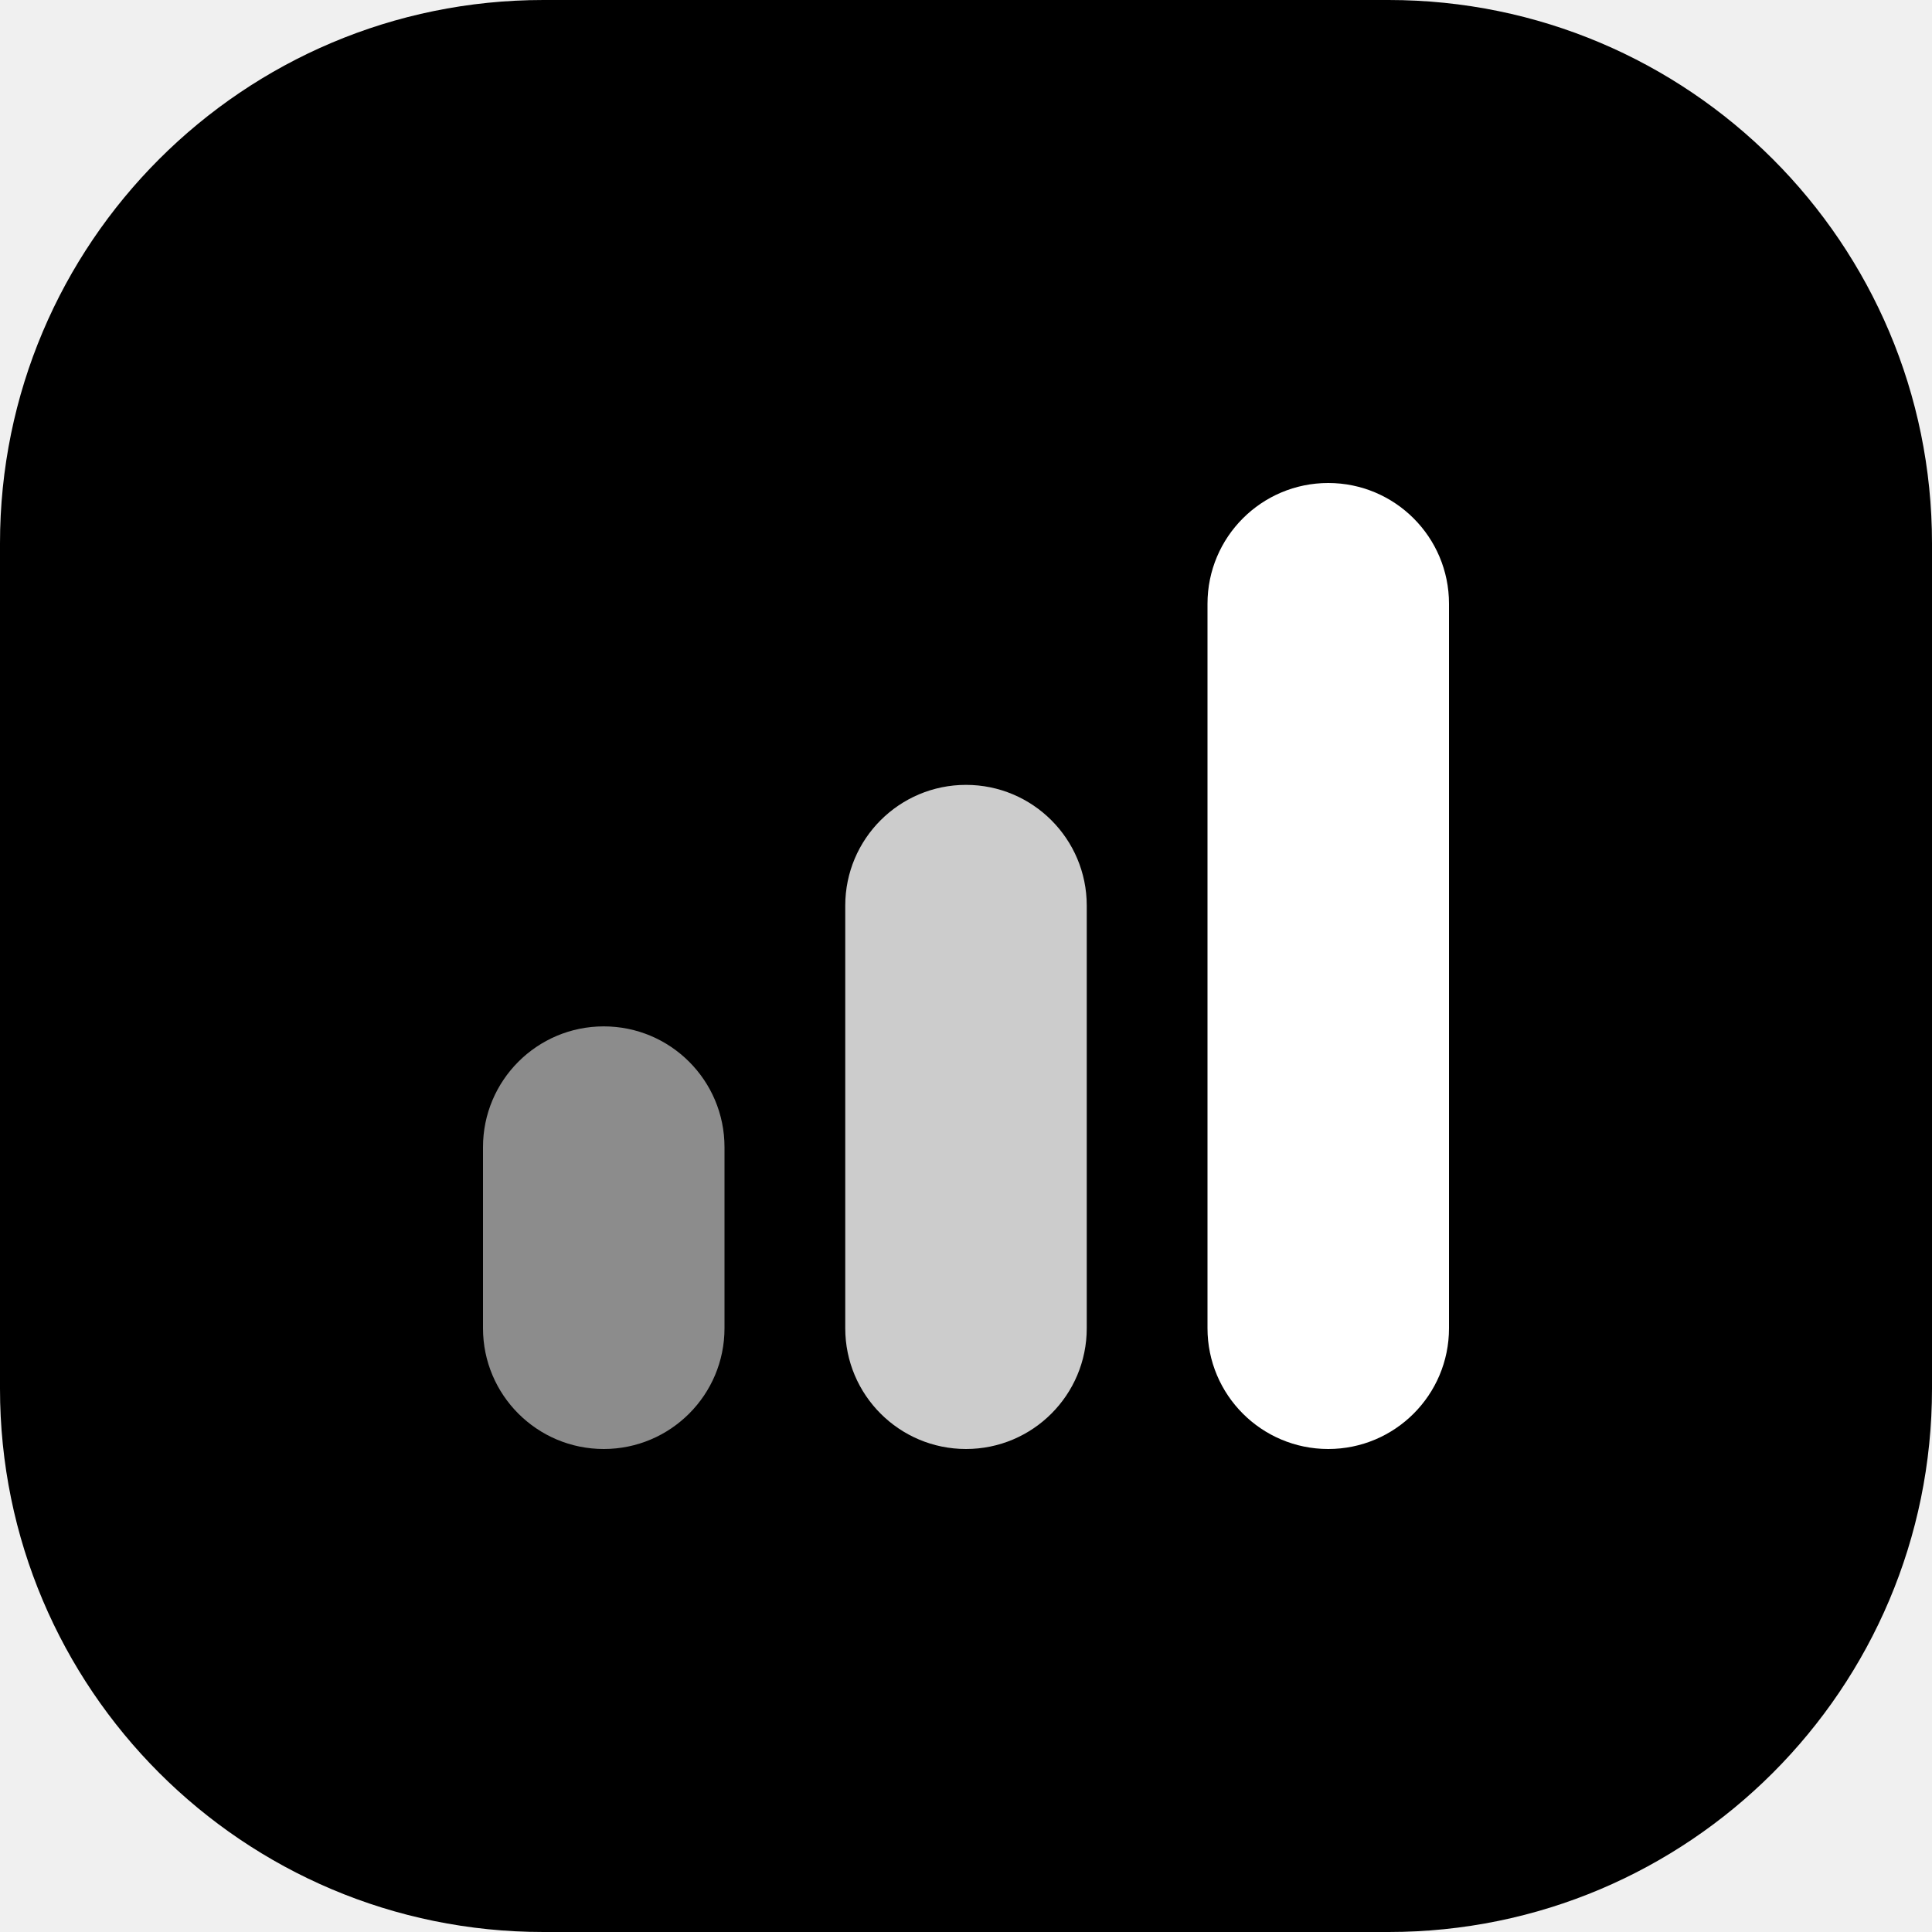
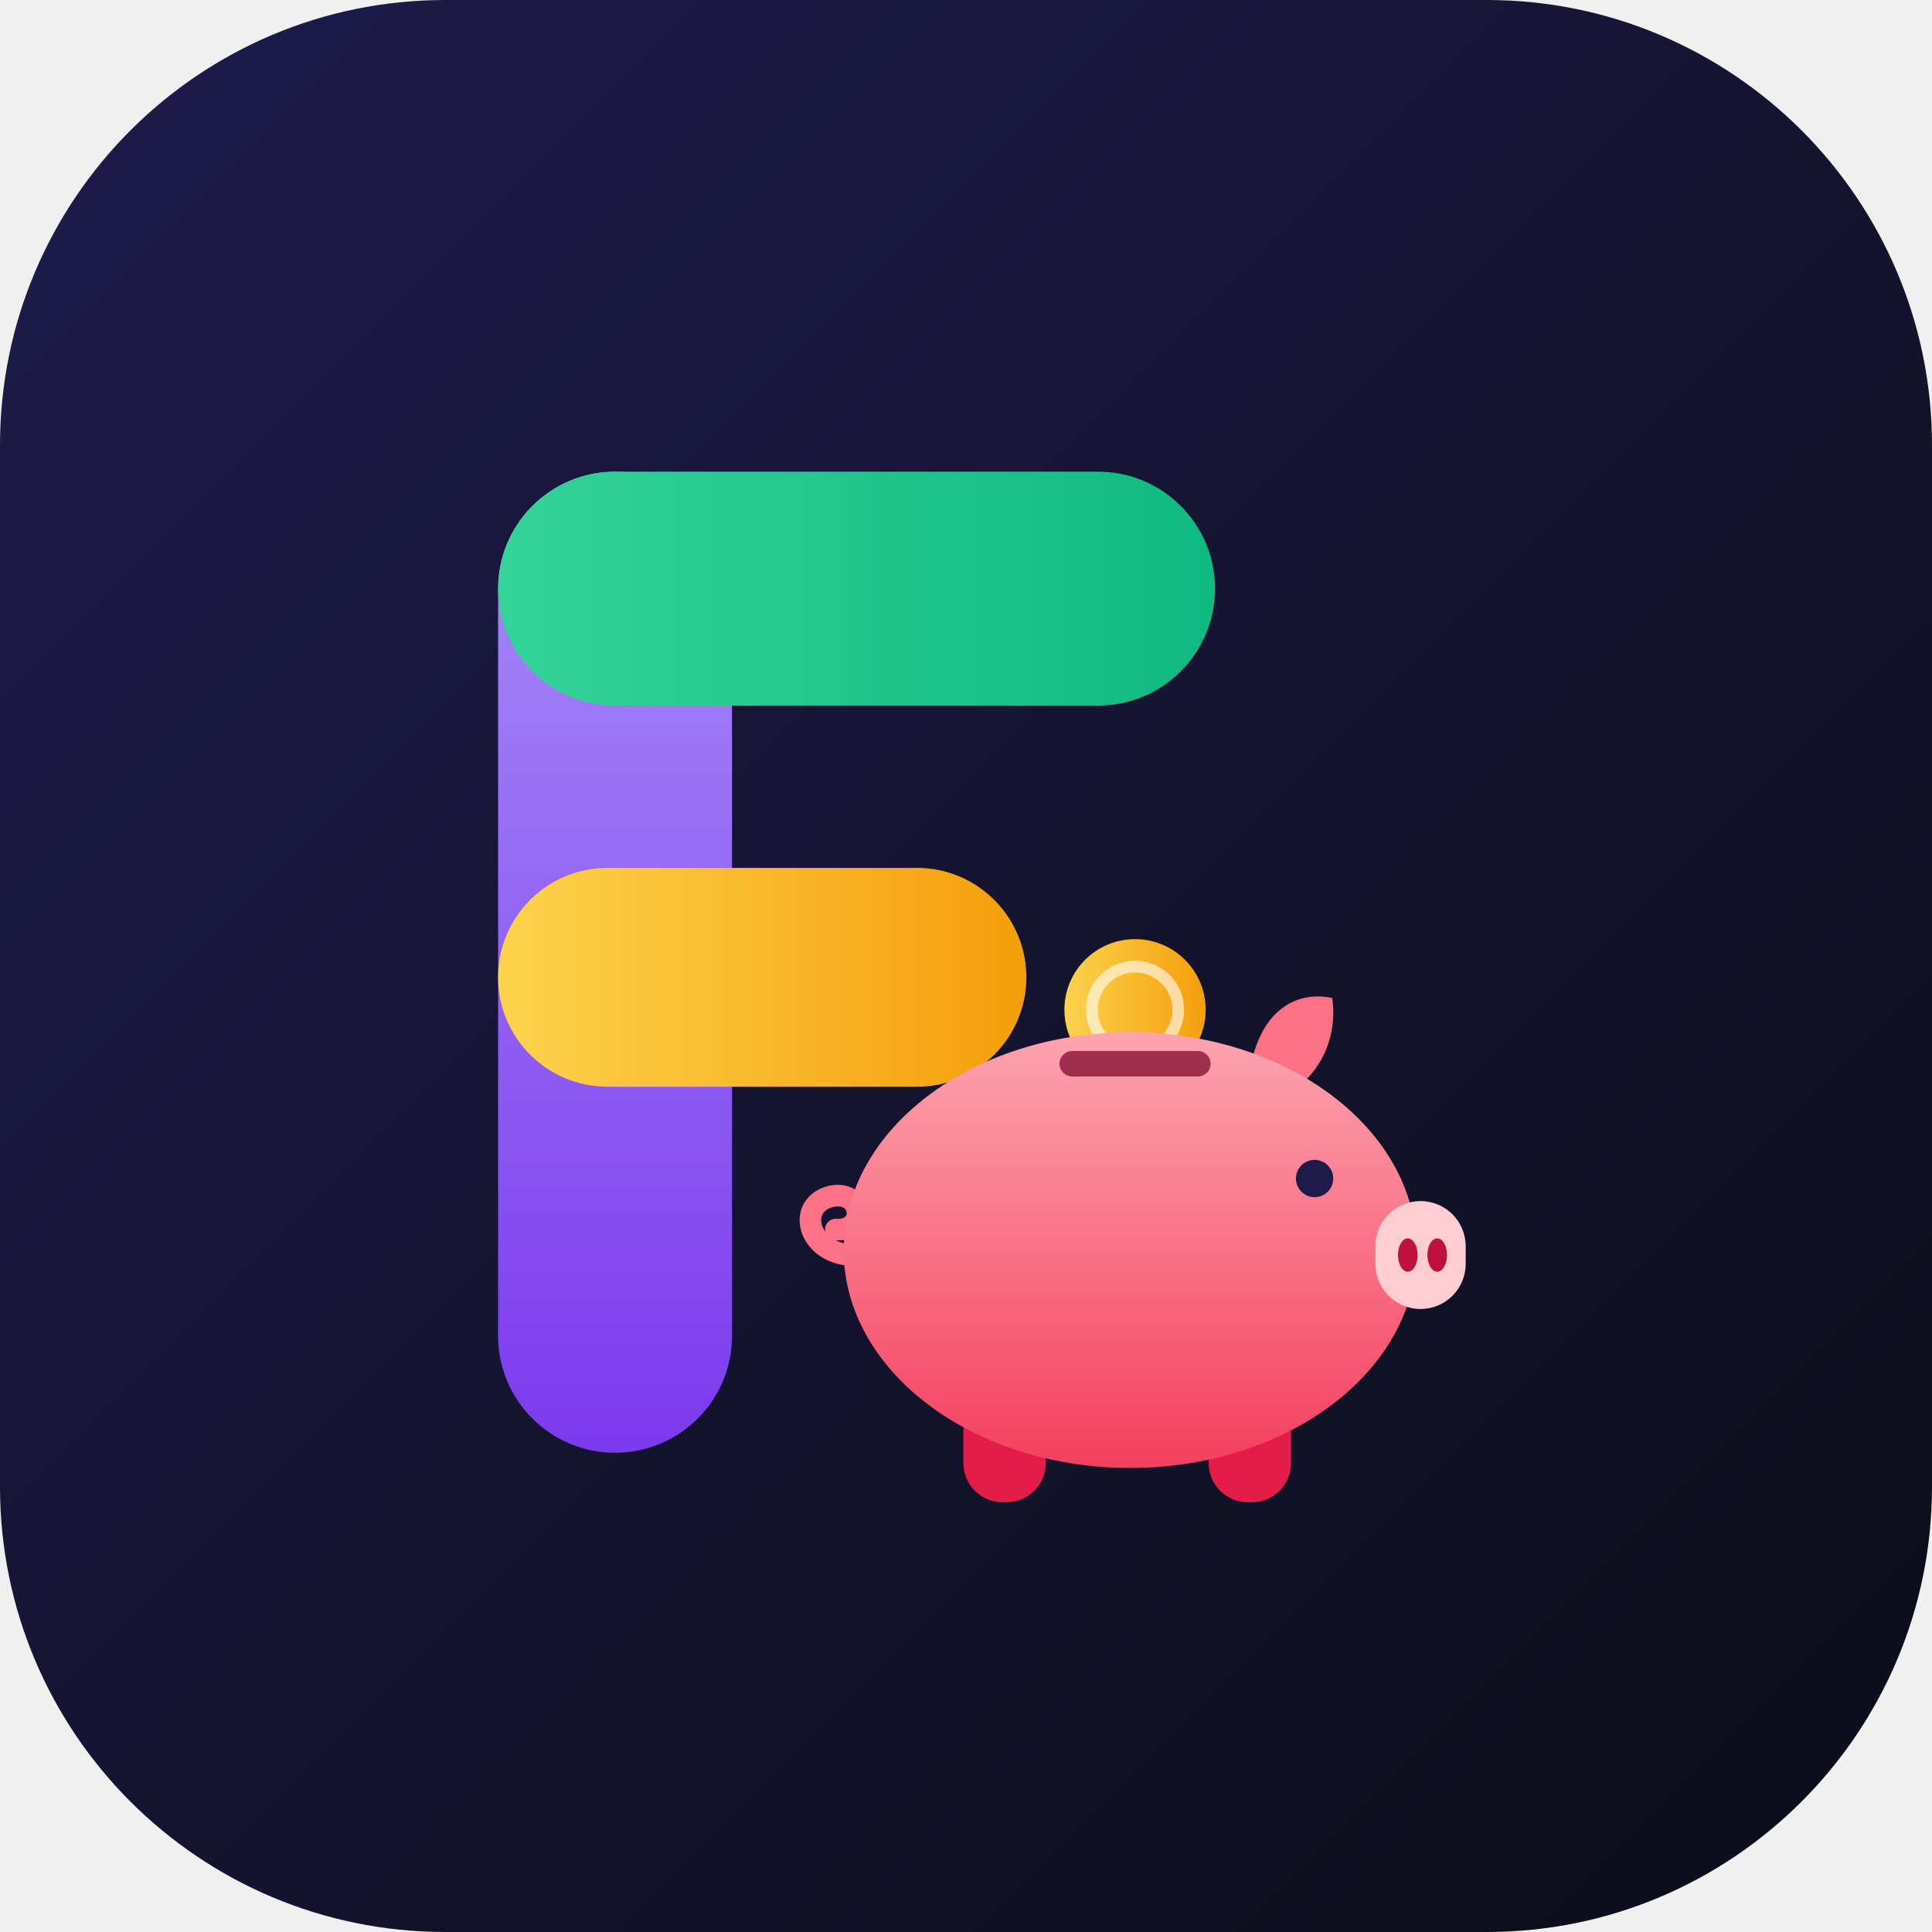
- <svg xmlns="http://www.w3.org/2000/svg" viewBox="0 0 32 32">
-   <rect width="32" height="32" rx="9" fill="currentColor" />
-   <rect x="8" y="17" width="4" height="7" rx="2" fill="#FFFFFF" fill-opacity="0.55" />
-   <rect x="14" y="13" width="4" height="11" rx="2" fill="#FFFFFF" fill-opacity="0.8" />
-   <rect x="20" y="8" width="4" height="16" rx="2" fill="#FFFFFF" />
+ <svg xmlns="http://www.w3.org/2000/svg" viewBox="0 0 1024 1024">
+   <defs>
+     <linearGradient id="indigo" x1="0" y1="0" x2="1" y2="1">
+       <stop offset="0" stop-color="#6366F1" />
+       <stop offset="1" stop-color="#3730A3" />
+     </linearGradient>
+     <linearGradient id="night" x1="0" y1="0" x2="1" y2="1">
+       <stop offset="0" stop-color="#1E1B4B" />
+       <stop offset="1" stop-color="#0B0D17" />
+     </linearGradient>
+     <linearGradient id="green" x1="0" y1="0" x2="1" y2="0">
+       <stop offset="0" stop-color="#34D399" />
+       <stop offset="1" stop-color="#10B981" />
+     </linearGradient>
+     <linearGradient id="rose" x1="0" y1="0" x2="1" y2="0">
+       <stop offset="0" stop-color="#FB7185" />
+       <stop offset="1" stop-color="#F43F5E" />
+     </linearGradient>
+     <linearGradient id="violet" x1="0" y1="0" x2="0" y2="1">
+       <stop offset="0" stop-color="#A78BFA" />
+       <stop offset="1" stop-color="#7C3AED" />
+     </linearGradient>
+     <linearGradient id="amber" x1="0" y1="0" x2="1" y2="0">
+       <stop offset="0" stop-color="#FCD34D" />
+       <stop offset="1" stop-color="#F59E0B" />
+     </linearGradient>
+     <linearGradient id="pink" x1="0" y1="0" x2="0" y2="1">
+       <stop offset="0" stop-color="#FDA4AF" />
+       <stop offset="1" stop-color="#F43F5E" />
+     </linearGradient>
+   </defs>
+   <rect width="1024" height="1024" rx="236" fill="url(#night)" />
+   <g transform="translate(-36 0)">
+     <g>
+       <rect x="300" y="250" width="124" height="520" rx="62" fill="url(#violet)" />
+       <rect x="300" y="250" width="380" height="124" rx="62" fill="url(#green)" />
+       <rect x="300" y="460" width="280" height="116" rx="58" fill="url(#amber)" />
+     </g>
+     <g transform="translate(635 660) scale(0.52) translate(-500 -590)">
+       <g>
+         <circle cx="505" cy="350" r="72" fill="url(#amber)" />
+         <circle cx="505" cy="350" r="44" fill="none" stroke="#FFFFFF" stroke-opacity=".6" stroke-width="12" />
+       </g>
+       <g>
+         <path d="M214 600 C 170 596, 160 548, 196 540 C 228 534, 232 576, 200 574" fill="none" stroke="#FB7185" stroke-width="22" stroke-linecap="round" />
+         <rect x="330" y="740" width="84" height="112" rx="40" fill="#E11D48" />
+         <rect x="580" y="740" width="84" height="112" rx="40" fill="#E11D48" />
+         <path d="M622 412 C 632 352, 668 330, 706 338 C 712 380, 692 418, 660 436 Z" fill="#FB7185" />
+         <ellipse cx="500" cy="595" rx="292" ry="222" fill="url(#pink)" />
+         <rect x="750" y="545" width="92" height="110" rx="46" fill="#FECDD3" />
+         <ellipse cx="783" cy="600" rx="10" ry="17" fill="#BE123C" />
+         <ellipse cx="813" cy="600" rx="10" ry="17" fill="#BE123C" />
+         <circle cx="688" cy="522" r="19" fill="#1E1B4B" />
+         <rect x="428" y="392" width="154" height="26" rx="13" fill="#881337" fill-opacity=".8" />
+       </g>
+     </g>
+   </g>
</svg>
